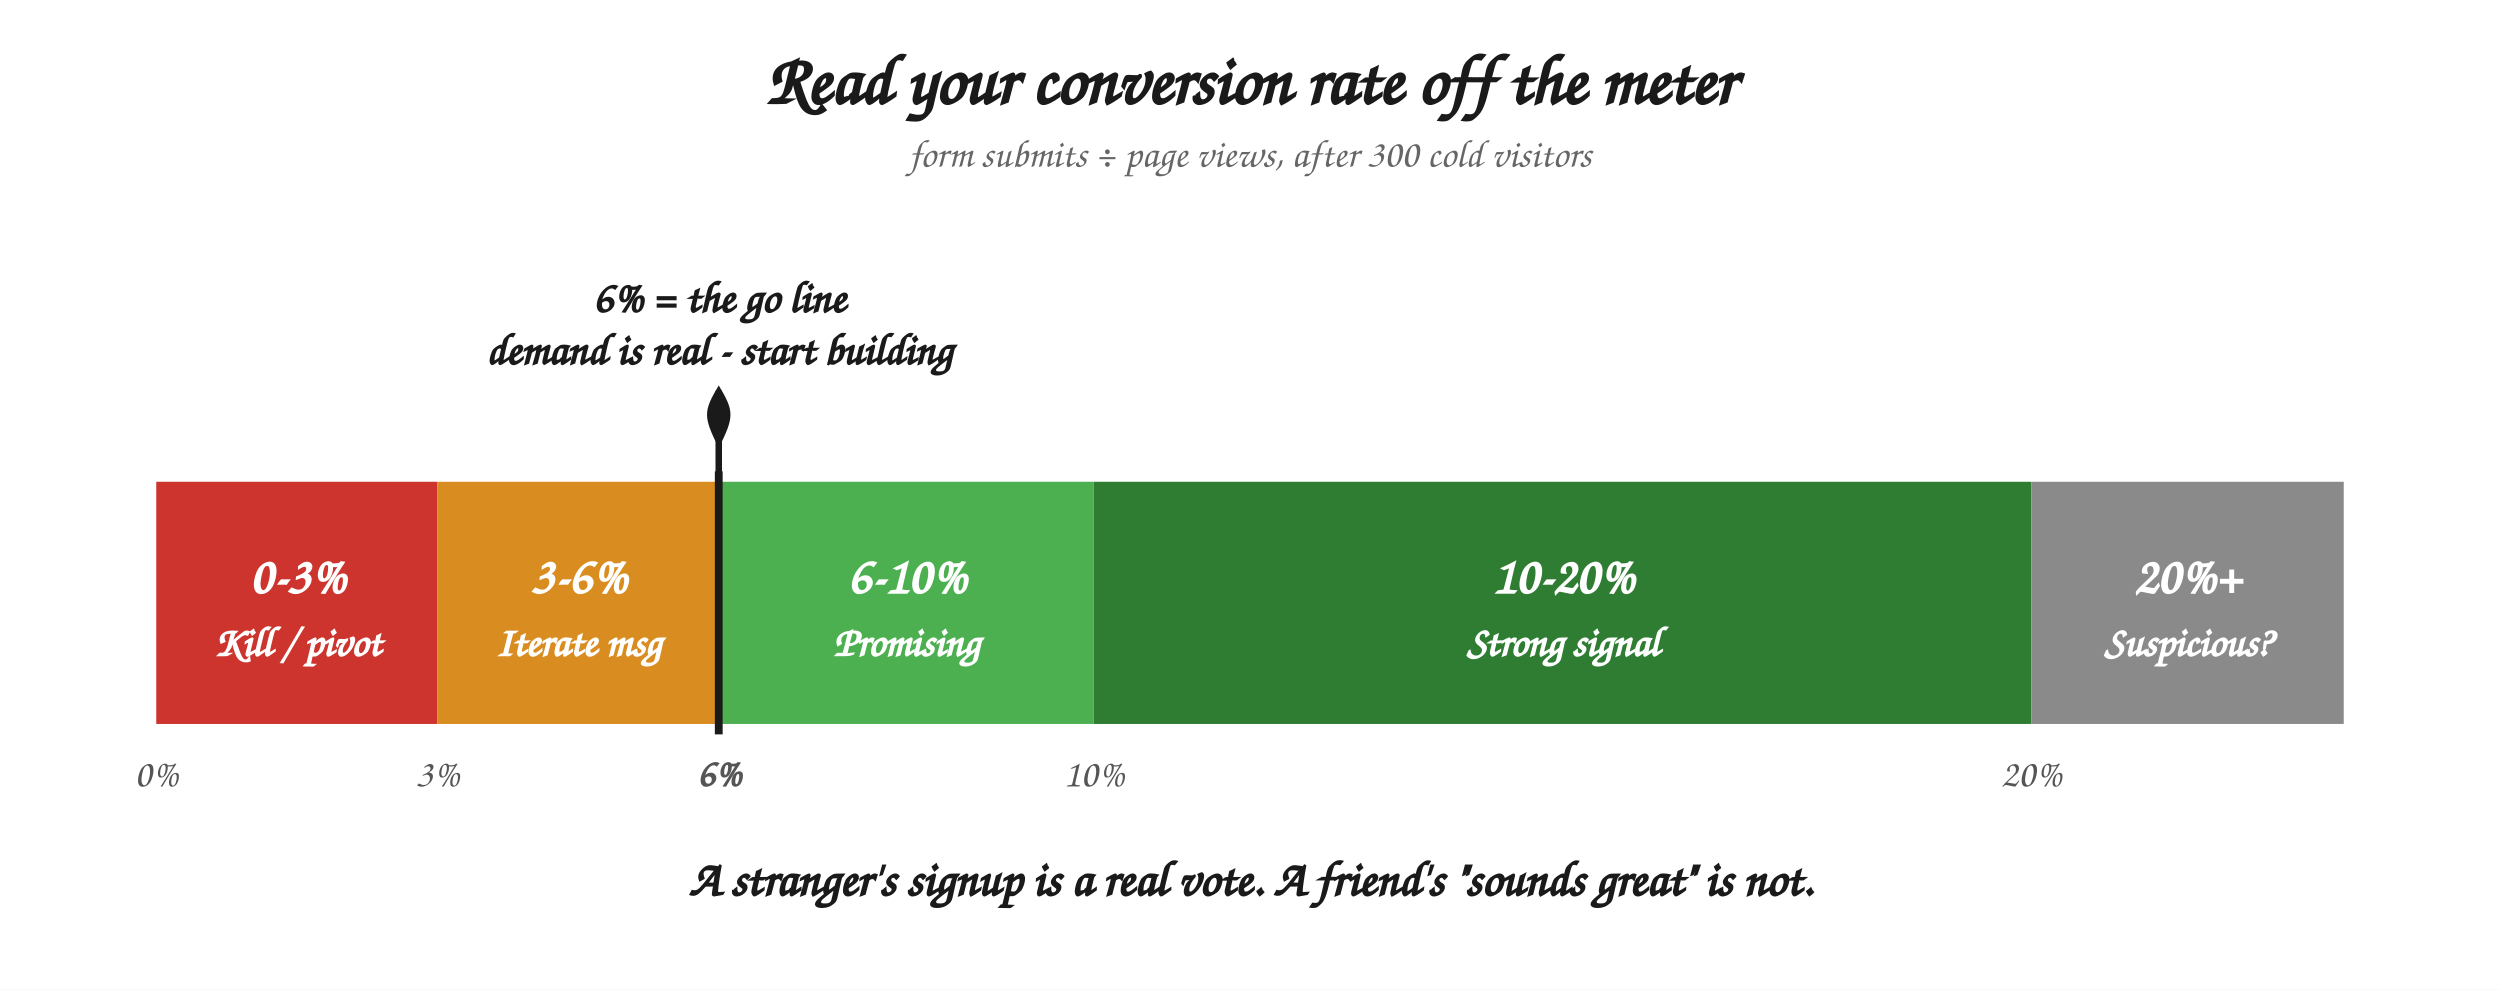
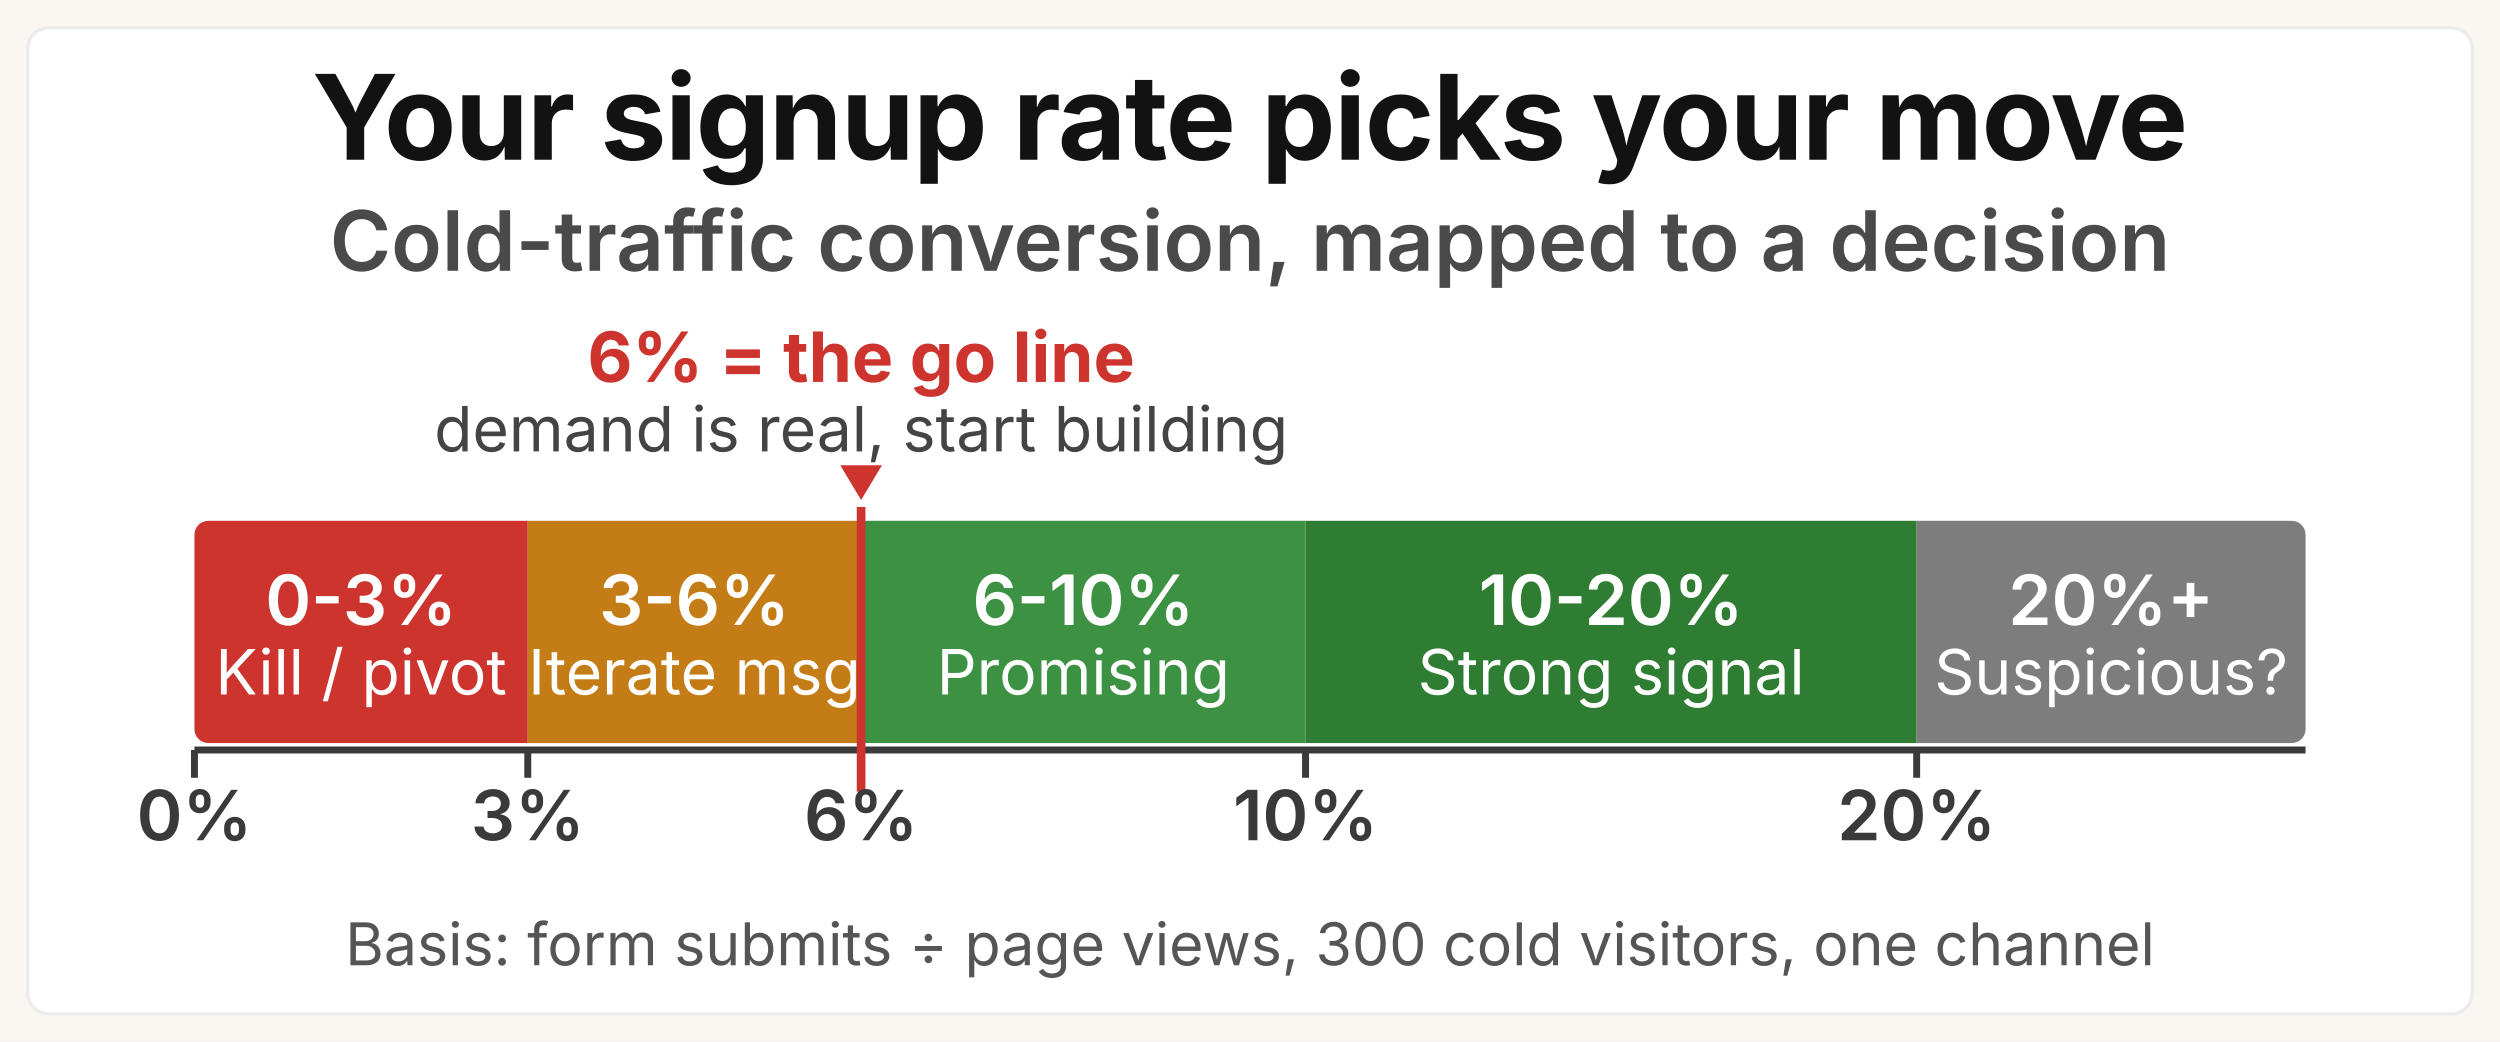
- <svg xmlns="http://www.w3.org/2000/svg" viewBox="0 0 960 380" role="img" aria-labelledby="smoke2-title">
+ <svg xmlns="http://www.w3.org/2000/svg" viewBox="0 0 720 300" role="img" aria-labelledby="signal-title signal-desc">
  <defs>
    <style>
-       .h      { font-family: "Patrick Hand", "Caveat", "Comic Sans MS", cursive; }
-       .title  { font-size: 27px; font-weight: bold; fill: #1a1a1a; }
-       .sub    { font-size: 15px; fill: #666; font-style: italic; }
-       .band-pct { font-size: 20px; font-weight: bold; fill: #fff; }
-       .band-verd{ font-size: 16px; font-weight: bold; fill: #fff; }
-       .tick   { font-size: 15px; fill: #555; }
-       .ptr    { font-size: 17px; font-weight: bold; fill: #1a1a1a; }
-       .rule   { font-size: 19px; font-weight: bold; fill: #1a1a1a; }
+       .gk   { font-family: "Space Grotesk", "Inter", system-ui, sans-serif; }
+       .sys  { font-family: system-ui, -apple-system, "Segoe UI", sans-serif; }
+       .title { font-size: 34px; font-weight: 700; fill: #121212; letter-spacing: -0.4px; }
+       .msg   { font-size: 24px; font-weight: 600; fill: #4a4a4a; }
+       .label { font-size: 20px; font-weight: 600; fill: #ffffff; }
+       .annot { font-size: 18px; font-weight: 400; fill: #ffffff; }
+       .tick  { font-size: 20px; font-weight: 600; fill: #3a3a3a; }
+       .basis { font-size: 17px; font-weight: 400; fill: #555555; }
+       .ptr   { font-size: 20px; font-weight: 700; fill: #cc342d; }
+       .ptrsub{ font-size: 18px; font-weight: 400; fill: #444444; }
    </style>
+     <clipPath id="signal-bar">
+       <rect x="56" y="150" width="608" height="64" rx="4" />
+     </clipPath>
  </defs>
-   <rect width="960" height="380" fill="#ffffff" />
-   <text x="480" y="40" text-anchor="middle" class="h title">Read your conversion rate off the meter</text>
-   <text x="480" y="64" text-anchor="middle" class="h sub">form submits ÷ page views, after 300 cold visitors</text>
-   <g class="h">
-     <text x="276" y="120" text-anchor="middle" class="ptr">6% = the go line</text>
-     <text x="276" y="140" text-anchor="middle" class="ptr" font-weight="normal" font-size="14" fill="#555">demand is real - start building</text>
-     <path d="M276,148 C270,158 270,160 276,172 C282,160 282,158 276,148 Z" fill="#1a1a1a" />
-     <line x1="276" y1="150" x2="276" y2="185" stroke="#1a1a1a" stroke-width="2.5" />
+   <rect width="720" height="300" fill="#faf7f2" />
+   <rect x="8" y="8" width="704" height="284" rx="6" fill="#ffffff" stroke="#ececec" stroke-width="1" />
+   <text x="360" y="46" text-anchor="middle" class="gk title">Your signup rate picks your move</text>
+   <text x="360" y="78" text-anchor="middle" class="gk msg">Cold-traffic conversion, mapped to a decision</text>
+   <g>
+     <text x="248" y="110" text-anchor="middle" class="gk ptr">6% = the go line</text>
+     <text x="248" y="130" text-anchor="middle" class="sys ptrsub">demand is real, start building</text>
+     <path d="M242,134 L254,134 L248,144 Z" fill="#cc342d" />
  </g>
-   <rect x="60" y="185" width="108" height="93" fill="#cc342d" />
-   <text x="114" y="228" text-anchor="middle" class="h band-pct">0-3%</text>
-   <text x="114" y="252" text-anchor="middle" class="h band-verd">Kill / pivot</text>
-   <rect x="168" y="185" width="108" height="93" fill="#d98c1f" />
-   <text x="222" y="228" text-anchor="middle" class="h band-pct">3-6%</text>
-   <text x="222" y="252" text-anchor="middle" class="h band-verd">Iterate msg</text>
-   <rect x="276" y="185" width="144" height="93" fill="#4caf50" />
-   <text x="348" y="228" text-anchor="middle" class="h band-pct">6-10%</text>
-   <text x="348" y="252" text-anchor="middle" class="h band-verd">Promising</text>
-   <rect x="420" y="185" width="360" height="93" fill="#2e7d32" />
-   <text x="600" y="228" text-anchor="middle" class="h band-pct">10-20%</text>
-   <text x="600" y="252" text-anchor="middle" class="h band-verd">Strong signal</text>
-   <rect x="780" y="185" width="120" height="93" fill="#8a8a8a" />
-   <text x="840" y="228" text-anchor="middle" class="h band-pct">20%+</text>
-   <text x="840" y="252" text-anchor="middle" class="h band-verd">Suspicious?</text>
-   <g class="h">
-     <text x="60" y="302" text-anchor="middle" class="tick">0%</text>
-     <text x="168" y="302" text-anchor="middle" class="tick">3%</text>
-     <text x="276" y="302" text-anchor="middle" class="tick" fill="#1a1a1a" font-weight="bold">6%</text>
-     <text x="420" y="302" text-anchor="middle" class="tick">10%</text>
-     <text x="780" y="302" text-anchor="middle" class="tick">20%</text>
+   <g clip-path="url(#signal-bar)">
+     <rect x="56" y="150" width="96" height="64" fill="#cc342d" />
+     <rect x="152" y="150" width="96" height="64" fill="#c47d16" />
+     <rect x="248" y="150" width="128" height="64" fill="#3d9142" />
+     <rect x="376" y="150" width="176" height="64" fill="#2e7d32" />
+     <rect x="552" y="150" width="112" height="64" fill="#7d7d7d" />
  </g>
-   <line x1="276" y1="181" x2="276" y2="282" stroke="#1a1a1a" stroke-width="3" />
-   <text x="480" y="344" text-anchor="middle" class="h rule">A stranger's signup is a real vote. A friend's "sounds great" is not.</text>
+   <text x="104" y="180" text-anchor="middle" class="gk label">0-3%</text>
+   <text x="104" y="200" text-anchor="middle" class="sys annot">Kill / pivot</text>
+   <text x="200" y="180" text-anchor="middle" class="gk label">3-6%</text>
+   <text x="200" y="200" text-anchor="middle" class="sys annot">Iterate msg</text>
+   <text x="312" y="180" text-anchor="middle" class="gk label">6-10%</text>
+   <text x="312" y="200" text-anchor="middle" class="sys annot">Promising</text>
+   <text x="464" y="180" text-anchor="middle" class="gk label">10-20%</text>
+   <text x="464" y="200" text-anchor="middle" class="sys annot">Strong signal</text>
+   <text x="608" y="180" text-anchor="middle" class="gk label">20%+</text>
+   <text x="608" y="200" text-anchor="middle" class="sys annot">Suspicious?</text>
+   <line x1="56" y1="216" x2="664" y2="216" stroke="#3a3a3a" stroke-width="2" />
+   <g stroke="#3a3a3a" stroke-width="2">
+     <line x1="56" y1="216" x2="56" y2="224" />
+     <line x1="152" y1="216" x2="152" y2="224" />
+     <line x1="376" y1="216" x2="376" y2="224" />
+     <line x1="552" y1="216" x2="552" y2="224" />
+   </g>
+   <text x="56" y="242" text-anchor="middle" class="gk tick">0%</text>
+   <text x="152" y="242" text-anchor="middle" class="gk tick">3%</text>
+   <text x="376" y="242" text-anchor="middle" class="gk tick">10%</text>
+   <text x="552" y="242" text-anchor="middle" class="gk tick">20%</text>
+   <line x1="248" y1="146" x2="248" y2="228" stroke="#cc342d" stroke-width="2.5" />
+   <text x="248" y="242" text-anchor="middle" class="gk tick" fill="#cc342d" font-weight="700">6%</text>
+   <text x="360" y="278" text-anchor="middle" class="sys basis">Basis: form submits ÷ page views, 300 cold visitors, one channel</text>
</svg>
